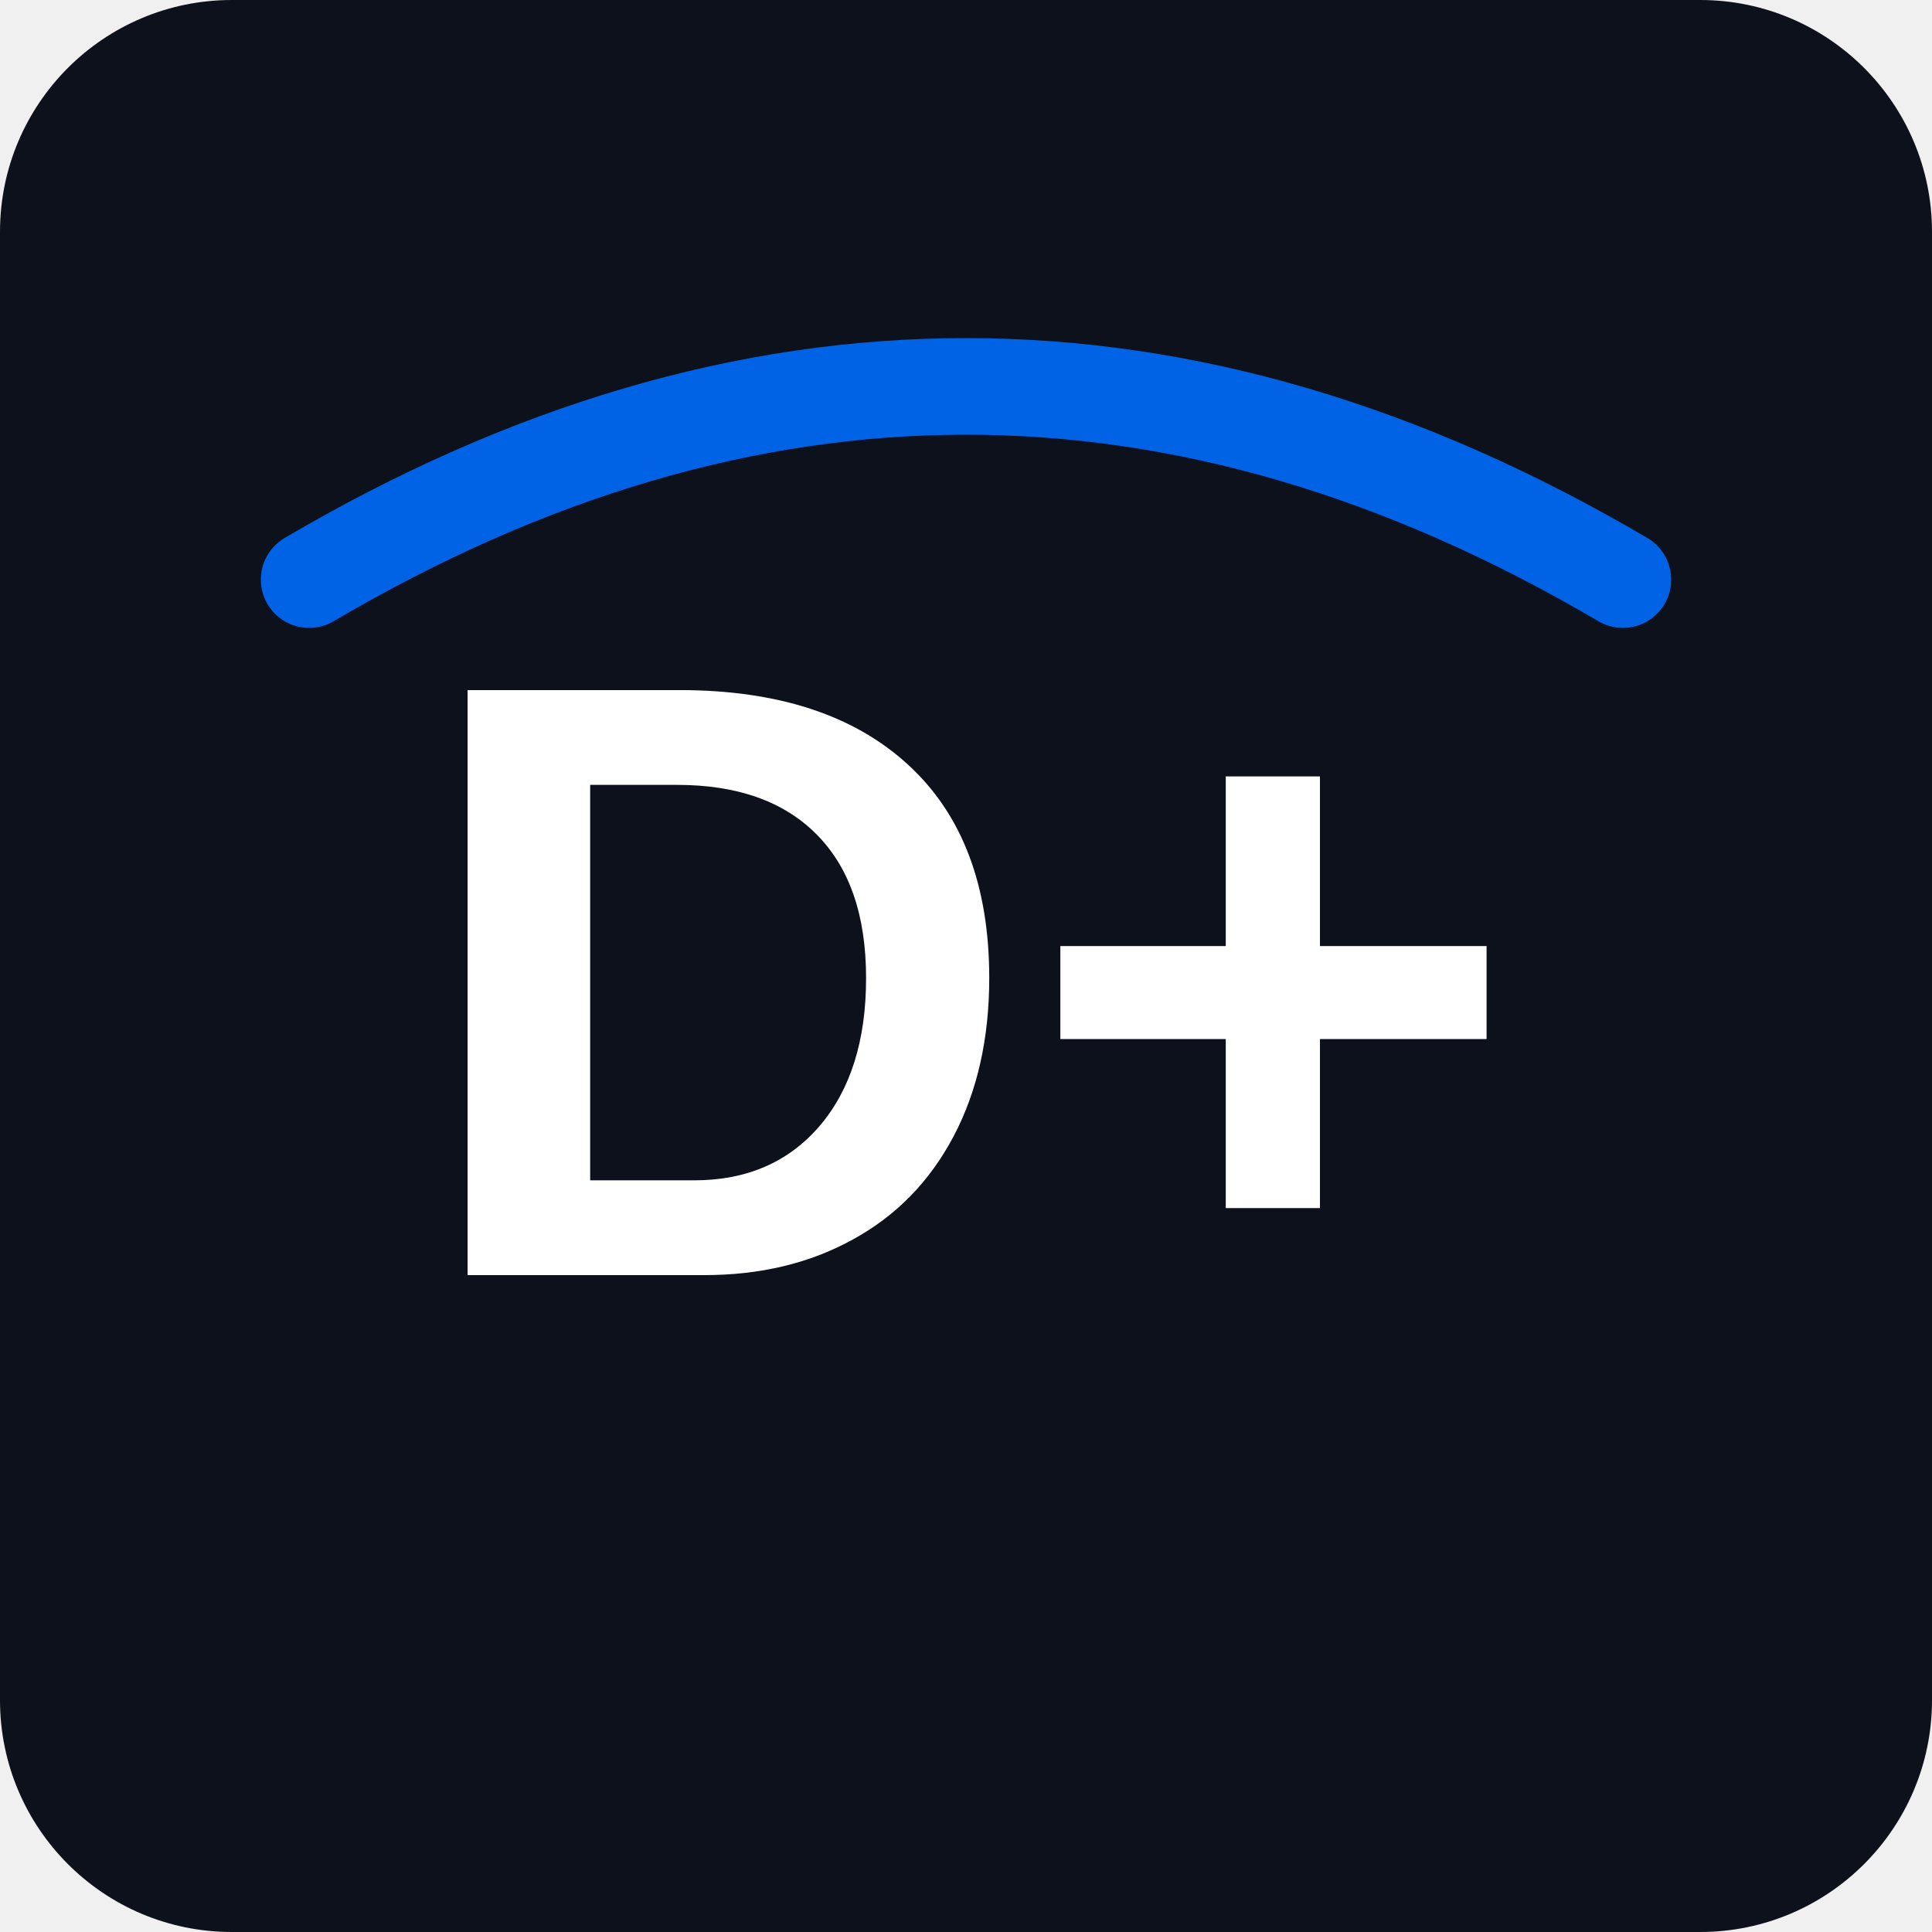
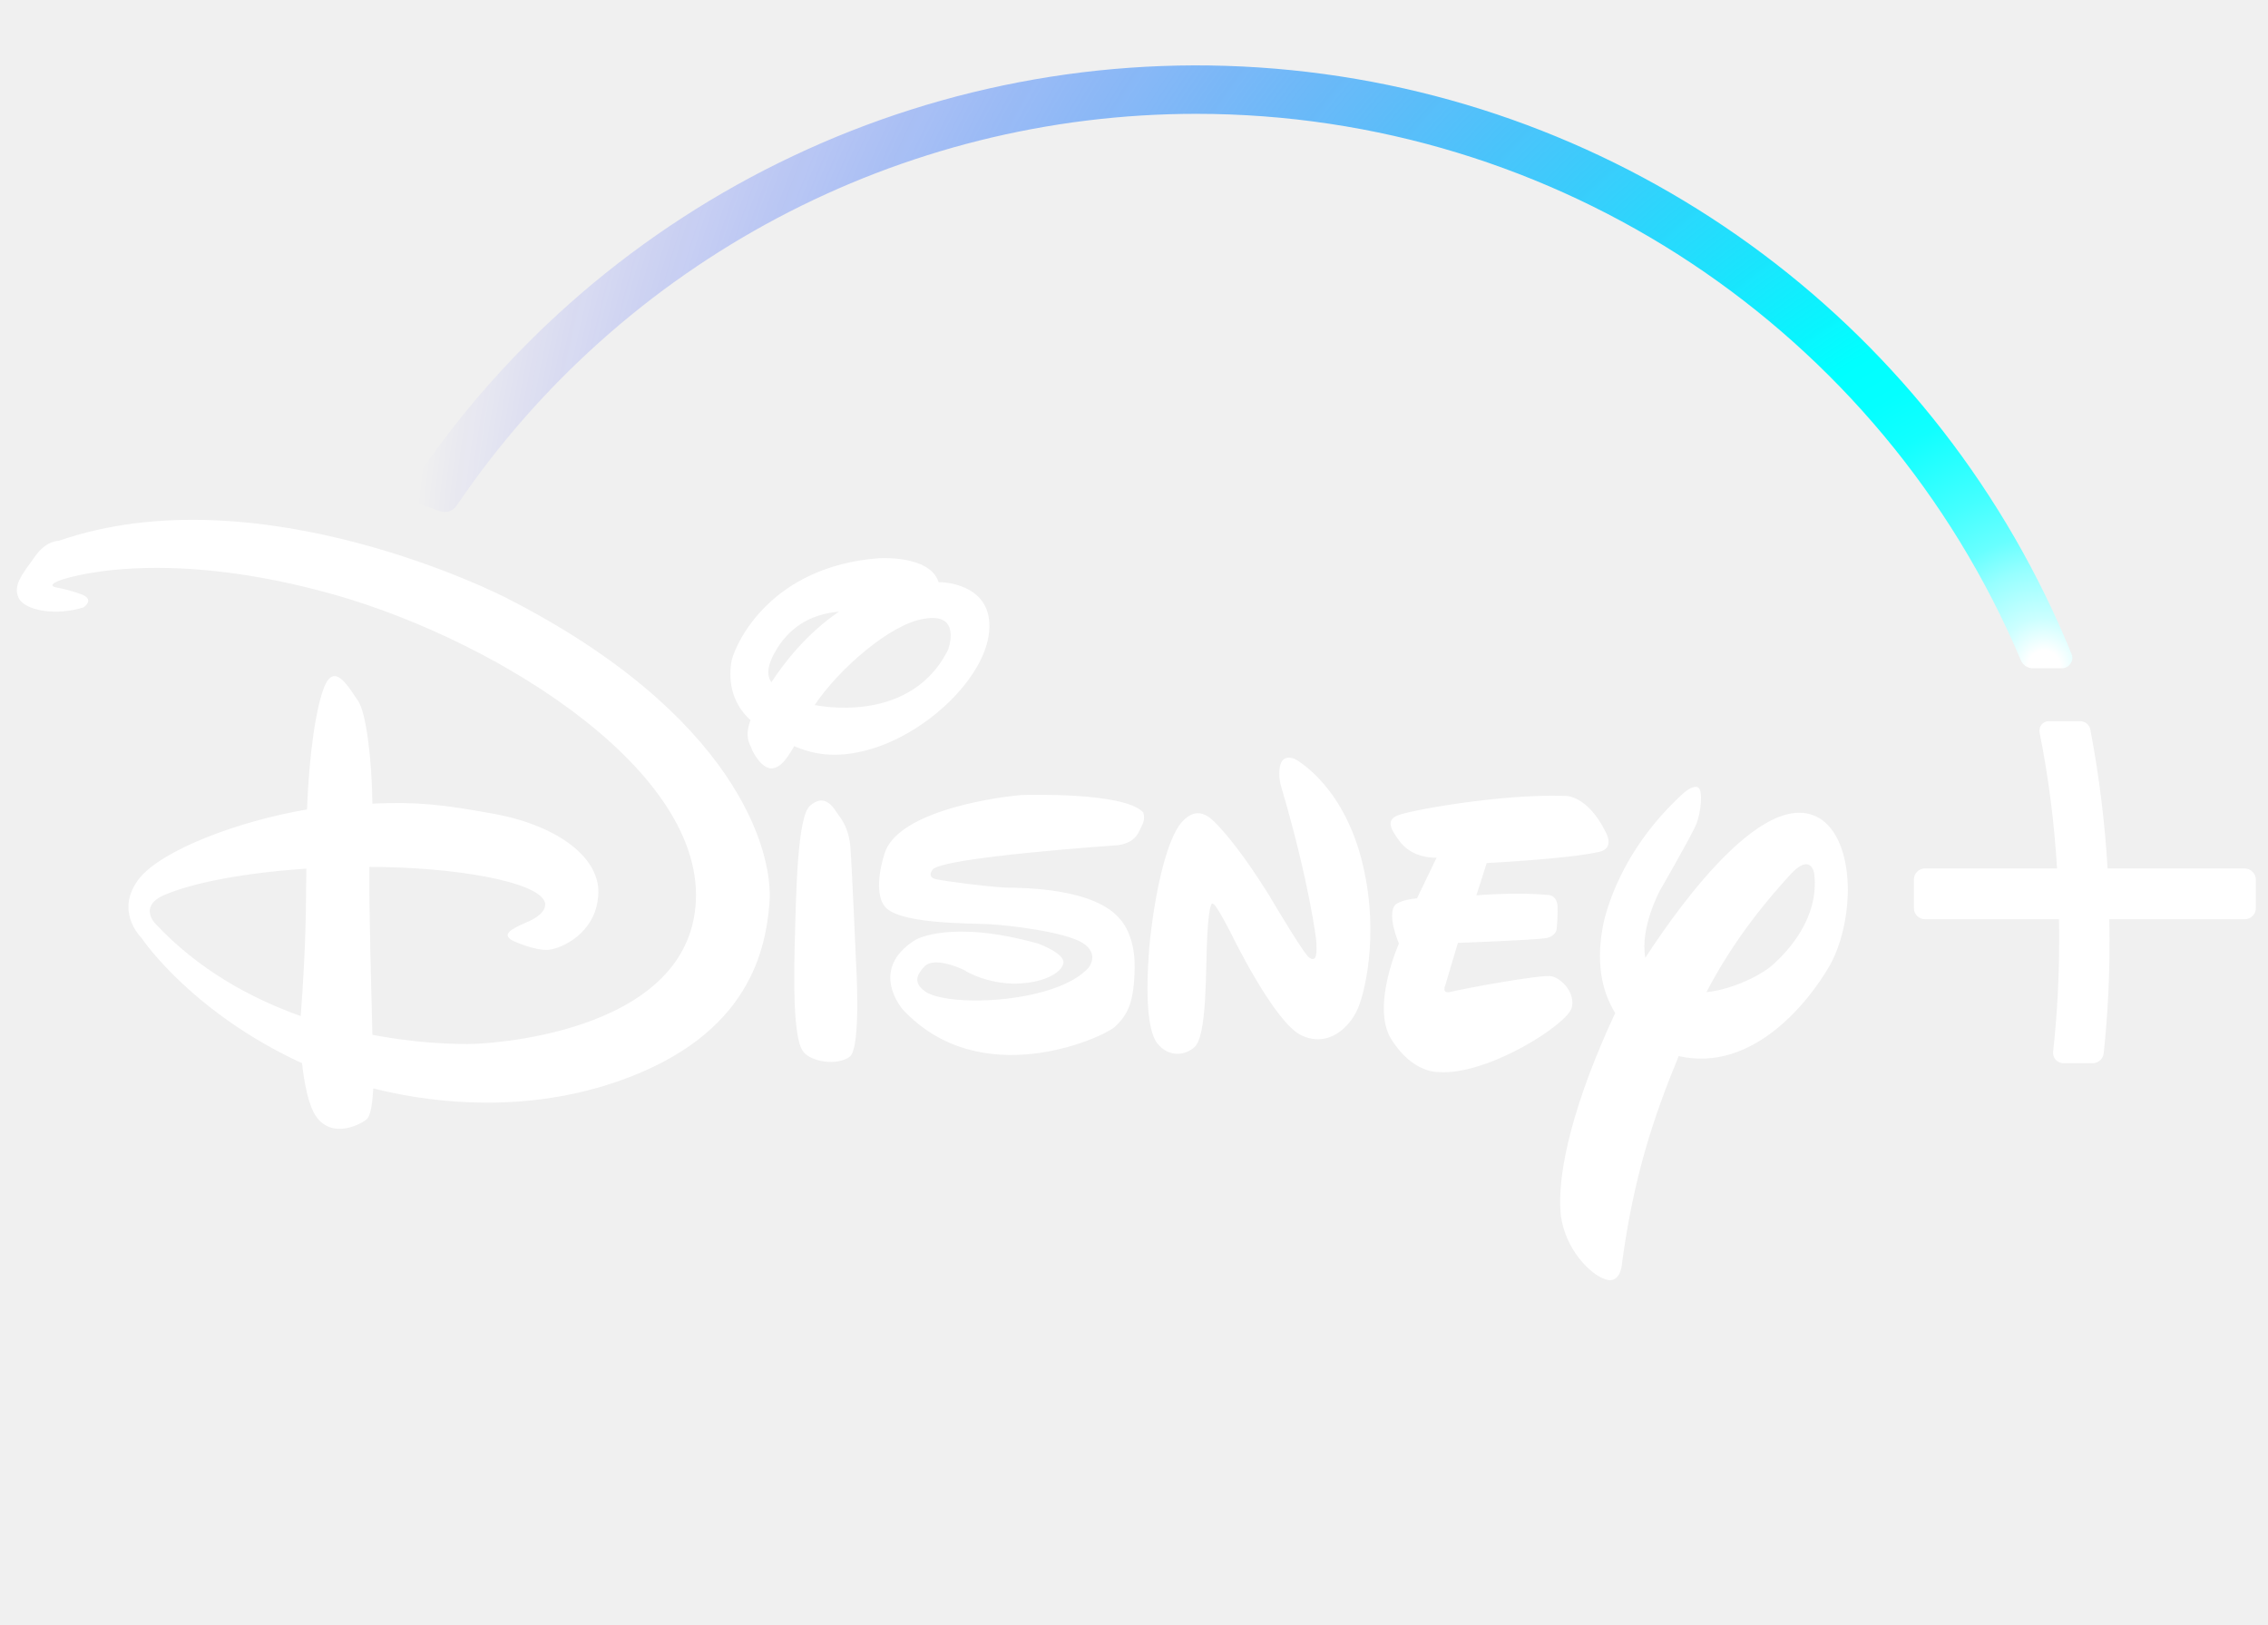
- <svg xmlns="http://www.w3.org/2000/svg" viewBox="0 0 50 50" fill="none">
-   <rect width="50" height="50" rx="6" fill="#0C111B" />
-   <text x="25" y="33" font-family="Arial,sans-serif" font-weight="900" font-size="22" fill="white" text-anchor="middle">D+</text>
-   <path d="M8 15 Q25 5 42 15" stroke="#0063E5" stroke-width="2.5" fill="none" stroke-linecap="round" />
+ <svg xmlns="http://www.w3.org/2000/svg" viewBox="-5.349 -20.132 1053.891 738.495" width="2500" height="1791">
+   <radialGradient id="a" cx="944.52" cy="281.8" gradientTransform="matrix(1 0 0 -1 0 563.4)" gradientUnits="userSpaceOnUse" r="760.12">
+     <stop offset=".01" stop-color="#fff" />
+     <stop offset=".03" stop-color="#cbffff" />
+     <stop offset=".06" stop-color="#96ffff" />
+     <stop offset=".08" stop-color="#68ffff" />
+     <stop offset=".11" stop-color="#43ffff" />
+     <stop offset=".14" stop-color="#25ffff" />
+     <stop offset=".16" stop-color="#1ff" />
+     <stop offset=".19" stop-color="#04ffff" />
+     <stop offset=".22" stop-color="#0ff" />
+     <stop offset="1" stop-color="#00f" stop-opacity="0" />
+   </radialGradient>
+   <path d="M737.8 367.4c-14.4 3.3-52.3 5.2-52.3 5.2l-4.8 15s18.9-1.6 32.7-.2c0 0 4.5-.5 5 5.1a86.46 86.46 0 0 1-.4 10.8s-.3 3.4-5.1 4.2c-5.2.9-40.8 2.2-40.8 2.2l-5.8 19.5s-2.1 4.5 2.7 3.2c4.5-1.2 41.8-8.2 46.7-7.2 5.2 1.3 11 8.2 9.3 14.6-2 7.8-39.2 31.6-61.9 29.9 0 0-11.9.8-22-15.3-9.4-15.3 3.6-44.4 3.6-44.4s-5.9-13.6-1.6-18.1c0 0 2.6-2.3 10-2.9l9.1-18.9s-10.4.7-16.6-6.9c-5.8-7.3-6.2-10.6-1.8-12.6 4.7-2.3 48-10.2 77.8-9.2 0 0 10.4-1 19.3 17-.1 0 4.3 7.3-3.1 9zM625.7 440c-3.8 9-13.9 18.6-26.4 12.6s-32.1-46.3-32.1-46.3-7.5-15-8.9-14.7c0 0-1.6-2.9-2.6 13.5s.2 48.3-6.3 53.3c-6.2 5-13.7 3-17.6-2.9-3.5-5.8-5-19.6-3.1-43.8 2.3-24.2 7.9-50 15.1-58.1s13-2.2 15.2-.1c0 0 9.6 8.7 25.5 34.3l2.8 4.7s14.4 24.2 15.9 24.1c0 0 1.2 1.1 2.2.3 1.5-.4.9-8.2.9-8.2s-3-26.3-16.1-70.9c0 0-2-5.6-.6-10.8s6.6-2.8 6.6-2.8 20.4 10.2 30.2 43.4c9.7 33.5 3.1 63.4-.7 72.4zm-100.2-85.3c-1.7 3.4-2.7 8.3-11.3 9.6 0 0-82.3 5.6-86.2 11.4 0 0-2.9 3.4 1.6 4.4s23.1 3.4 32.1 3.9c9.6.1 42 .4 53.6 14.9 0 0 6.9 6.9 6.6 22.5-.3 16-3.1 21.6-9.3 27.4-6.5 5.4-62.3 30.4-98.3-8 0 0-16.6-18.5 5.7-32.5 0 0 16.1-9.7 57 1.7 0 0 12.4 4.5 11.8 9-.7 4.8-10.2 9.9-24 9.6-13.4-.4-23.2-6.8-21.3-5.8 1.8.7-14.4-7.8-19.4-2-5 5.3-3.8 8.6 1.1 11.9 12.5 7.1 60.8 4.6 75.2-11.4 0 0 5.7-6.5-3-11.8-8.7-5-33.6-8-43.3-8.5-9.3-.5-43.9.1-48.9-9.1 0 0-5-6.2.5-23.8 5.8-18.4 46.1-25.5 63.5-27.1 0 0 47.9-1.7 56.7 8.1a7.52 7.52 0 0 1-.4 5.6zm-136 107.9c-5.8 4.3-18.1 2.4-21.6-2.4-3.5-4.3-4.7-21.4-4-48.2.7-27.1 1.3-60.7 7.1-66 6.2-5.4 10-.7 12.4 3 2.6 3.6 5.7 7.6 6.4 16.1s2.6 53.1 2.6 53.1 2.6 40.2-2.9 44.4zM402 318.8c-16.9 5.6-28.5 3.7-38.3-.5-4.3 7.5-6.8 9.8-10.1 10.3-4.8.5-9.1-7.2-9.9-9.7-.8-1.9-3.1-5.1-.3-12.7-9.6-8.6-10.3-20.2-8.7-28 2.4-9 18.6-43.2 67.9-47.2 0 0 24.1-1.8 28.2 11.1h.7s23.4.1 22.9 20.9c-.3 20.9-26 46.9-52.4 55.8zm-46-46.3c-5 8-5.2 12.8-2.9 16.1 5.7-8.7 16.1-22.4 31.4-32.8-11.8 1-21.7 6.1-28.5 16.7zm68.1-13.4c-15.5 2.3-39.5 23.1-50.9 40.1 17.5 3.2 48.4 2 62.1-25.9-.1 0 6.5-17.3-11.2-14.2zm420.8 161.1c-9.3 16.2-35.4 50-70.2 42.1-11.5 27.9-21.1 56-26.6 98.2 0 0-1.2 8.2-8 5.3-6.7-2.4-17.9-13.6-20.1-29.1-2.4-20.4 6.7-54.9 25.2-94.4-5.4-8.8-9.1-21.4-5.9-39.3 0 0 4.7-33.2 38-63.2 0 0 4-3.5 6.3-2.4 2.6 1.1 1.4 11.9-.7 17.1s-17 31-17 31-9.3 17.4-6.7 31.1c17.5-26.9 57.3-81.2 82-64.1 8.3 5.9 12.1 18.8 12.1 32.7-.1 12.3-3 25.3-8.4 35zm-7.2-42.6s-1.4-10.7-11.8 1.1c-9 9.9-25.2 28.6-38.3 53.9 13.7-1.5 26.9-9 30.9-12.8 6.5-5.8 21.6-21.4 19.2-42.2zm-485.5 13.6c-1.9 24.2-11.2 64.9-77.1 85-43.5 13.1-84.6 6.8-107 1.1-.5 8.9-1.5 12.7-2.9 14.2-1.9 1.9-16.1 10.1-23.9-1.5-3.5-5.5-5.3-15.5-6.3-24.4-50.4-23.2-73.6-56.6-74.5-58.1-1.1-1.1-12.6-13.1-1.1-27.8 10.8-13.3 46.1-26.6 77.9-32 1.1-27.2 4.3-47.7 8.1-57.1 4.6-10.9 10.4-1.1 15.4 6.3 4.2 5.5 6.7 29.2 6.9 48.1 20.8-1 33.1.5 56.3 4.7 30.2 5.5 50.4 20.9 48.6 38.4-1.3 17.2-17.1 24.3-23.1 24.8-6.3.5-16.1-4-16.1-4-6.7-3.2-.5-6 7.6-9.5 8.8-4.3 6.8-8.7 6.8-8.7-3.3-9.6-42.5-16.3-81.5-16.3-.2 21.5.9 57.2 1.4 78 27.3 5.2 47.7 4.2 47.7 4.2s99.6-2.8 102.6-66.4S218.7 265.4 143 246c-75.6-19.8-118.4-6-122.1-4.1-4 2-.3 2.6-.3 2.6a71.47 71.47 0 0 1 11.2 3c7.5 2.4 1.7 6.3 1.7 6.3-12.9 4.1-27.4 1.5-30.2-4.4s1.9-11.2 7.3-18.8c5.4-8 11.3-7.7 11.3-7.7 93.5-32.4 207.4 26.2 207.4 26.2C336 303.2 354.2 366.6 352.2 391.2zM70 387.9c-10.6 5.2-3.3 12.7-3.3 12.7 19.9 21.4 44.4 34.8 67.7 43.1 2.7-36.9 2.3-49.9 2.6-68.5-36.4 2.5-57.4 8.3-67 12.7zM1042.9 380.3v13.2a5.16 5.16 0 0 1-5.2 5.2h-62.9c0 3.3.1 6.2.1 8.9a480 480 0 0 1-2.7 53.3 5.19 5.19 0 0 1-5.1 4.7h-13.6a4.84 4.84 0 0 1-3.6-1.6 4.75 4.75 0 0 1-1.2-3.8 470.56 470.56 0 0 0 2.8-52.6c0-2.8 0-5.7-.1-8.9h-62.2a5.16 5.16 0 0 1-5.2-5.2v-13.2a5.16 5.16 0 0 1 5.2-5.2h61.3a460.85 460.85 0 0 0-8.1-63.2 4.6 4.6 0 0 1 .9-3.6 4.22 4.22 0 0 1 3.3-1.6h14.7a4.81 4.81 0 0 1 4.7 3.9 507.25 507.25 0 0 1 8 64.5h63.7a5.29 5.29 0 0 1 5.2 5.2z" fill="#fff" />
+   <path d="M202.2 206h-.1m-.7.1c-.3 0-.6-.1-.9-.1a2.77 2.77 0 0 0 .9.1zm0 0c-.3 0-.6-.1-.9-.1a2.77 2.77 0 0 0 .9.1z" fill="none" />
+   <path d="M957.3 275.6a438.92 438.92 0 0 0-771.9-78 5.12 5.12 0 0 0-.6 4.5 4.88 4.88 0 0 0 3.2 3.2l11.4 3.9a7.47 7.47 0 0 0 2 .3 6.59 6.59 0 0 0 5.3-2.8A415.52 415.52 0 0 1 550.6 24.5a416.08 416.08 0 0 1 383.1 253.9 6 6 0 0 0 5.5 3.7h13.6a4.58 4.58 0 0 0 3.9-2.1 4.38 4.38 0 0 0 .6-4.4zm-755.9-69.5a2.92 2.92 0 0 1-.9-.2 2.92 2.92 0 0 0 .9.2zm735 74.2a4.05 4.05 0 0 0 .9.5c-.3-.2-.6-.3-.9-.5z" fill="url(#a)" />
</svg>
